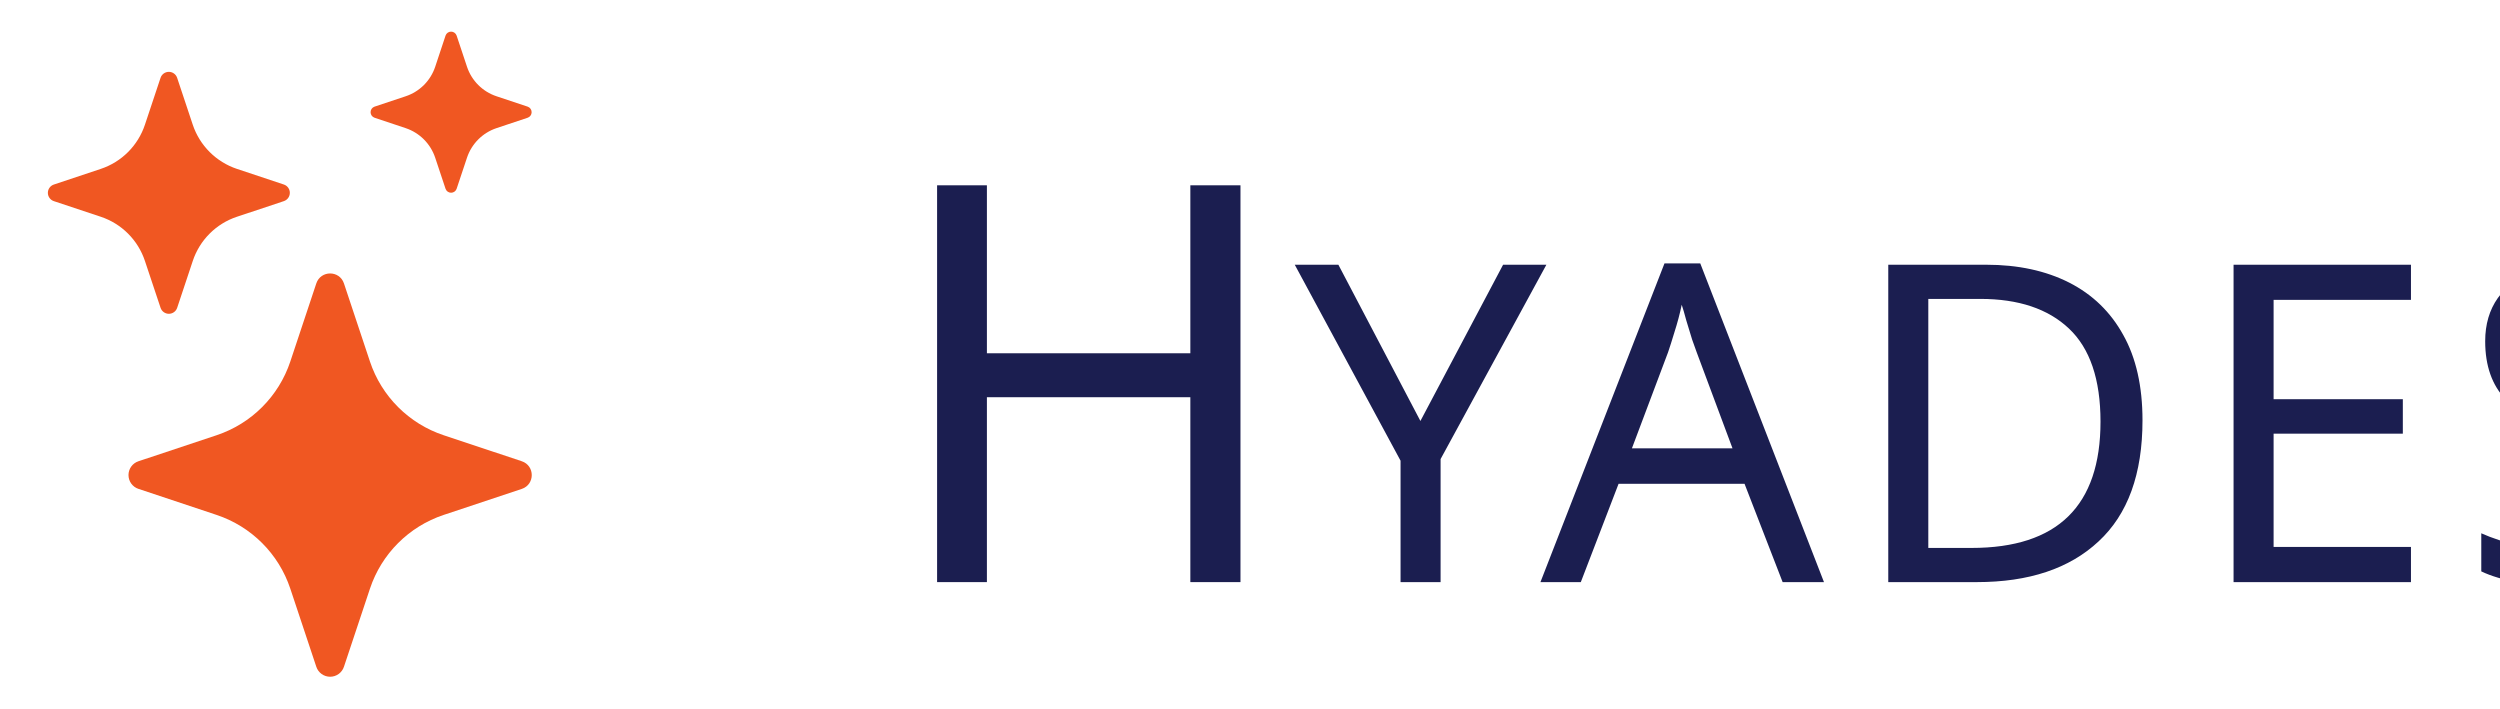
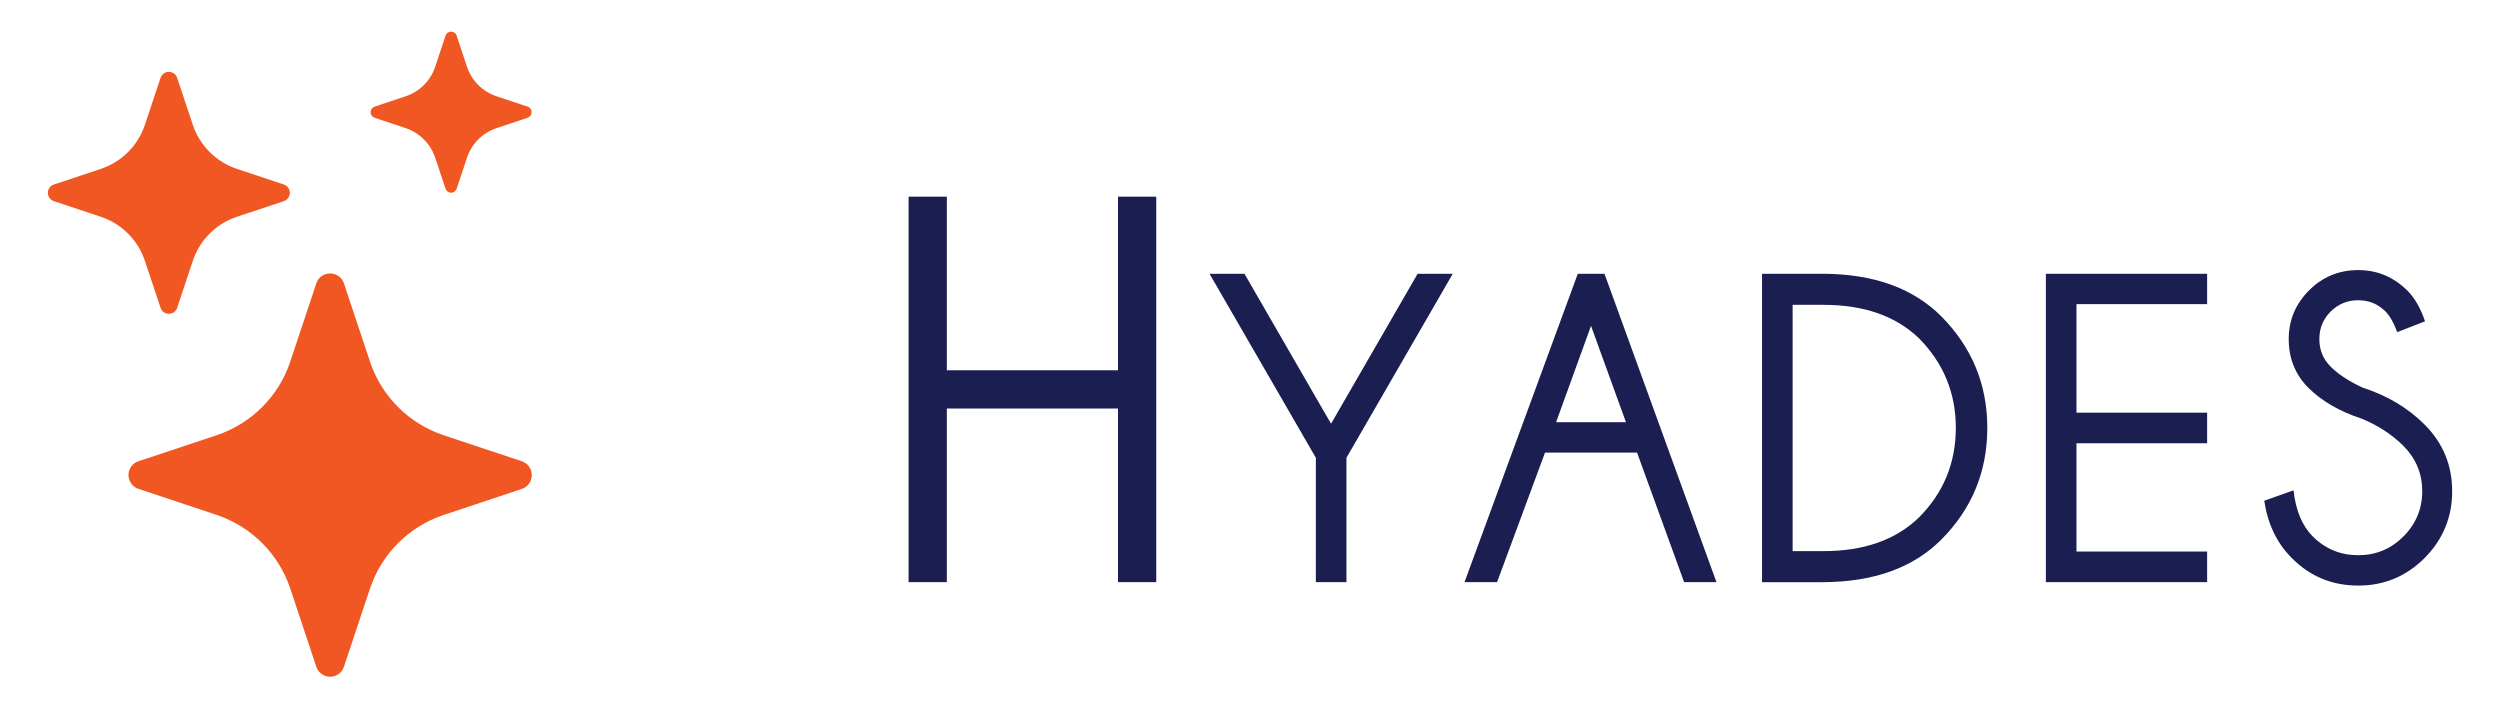
<svg xmlns="http://www.w3.org/2000/svg" width="120" height="34" fill="currentColor" class="bi bi-stars" viewBox="0 0 120 34" version="1.1" id="svg1">
  <defs id="defs1" />
  <path d="m 15.182,13.605 c 0.213,-0.639 1.115,-0.639 1.328,0 l 1.248,3.749 a 5.593,5.593 0 0 0 3.54,3.538 l 3.747,1.248 c 0.639,0.213 0.639,1.115 0,1.328 l -3.749,1.248 a 5.593,5.593 0 0 0 -3.538,3.54 l -1.248,3.747 a 0.699,0.699 0 0 1 -1.328,0 l -1.248,-3.749 a 5.593,5.593 0 0 0 -3.538,-3.538 L 6.648,23.467 a 0.699,0.699 0 0 1 0,-1.328 l 3.749,-1.248 a 5.593,5.593 0 0 0 3.538,-3.538 z M 7.706,3.736 a 0.42,0.42 0 0 1 0.797,0 l 0.749,2.249 C 9.587,6.988 10.373,7.773 11.376,8.108 l 2.249,0.749 a 0.42,0.42 0 0 1 0,0.797 l -2.249,0.749 a 3.348,3.348 0 0 0 -2.123,2.123 l -0.749,2.249 a 0.42,0.42 0 0 1 -0.797,0 L 6.957,12.527 A 3.348,3.348 0 0 0 4.834,10.403 L 2.585,9.655 a 0.42,0.42 0 0 1 0,-0.797 L 4.834,8.108 A 3.348,3.348 0 0 0 6.957,5.985 Z M 21.387,1.706 a 0.281,0.281 0 0 1 0.53,0 l 0.499,1.498 c 0.223,0.67 0.747,1.194 1.417,1.417 l 1.498,0.499 a 0.281,0.281 0 0 1 0,0.53 L 23.833,6.15 A 2.245,2.245 0 0 0 22.417,7.566 L 21.917,9.064 a 0.281,0.281 0 0 1 -0.53,0 L 20.888,7.566 A 2.245,2.245 0 0 0 19.471,6.15 L 17.975,5.65 a 0.281,0.281 0 0 1 0,-0.53 L 19.473,4.621 C 20.143,4.398 20.667,3.874 20.89,3.204 Z" id="path1" style="display:inline;fill:#f05722;fill-opacity:1;stroke-width:1.935" />
-   <text xml:space="preserve" style="font-style:normal;font-variant:normal;font-weight:500;font-stretch:normal;font-size:26.667px;line-height:0px;font-family:'Champagne &amp; Limousines';-inkscape-font-specification:'Champagne &amp; Limousines Medium';letter-spacing:1px;fill:#1b1e50;fill-opacity:1;stroke-width:1.548" x="42.388" y="27.942" id="text1">
-     <tspan id="tspan1" x="42.388" y="27.942" style="font-style:normal;font-variant:normal;font-weight:500;font-stretch:normal;font-size:26.667px;font-family:'Champagne &amp; Limousines';-inkscape-font-specification:'Champagne &amp; Limousines Medium';font-variant-ligatures:normal;font-variant-caps:normal;font-variant-numeric:normal;font-variant-east-asian:normal;letter-spacing:1px;stroke-width:1.548">H<tspan style="font-size:21.333px" id="tspan2">YADES</tspan>
-     </tspan>
-   </text>
+   <path d="m 45.448,19.609 v 8.333 h -1.836 V 9.44 h 1.836 V 17.773 H 53.664 V 9.44 h 1.836 V 27.942 h -1.836 v -8.333 z" id="path2" style="font-weight:500;font-size:26.667px;line-height:0px;font-family:'Champagne &amp; Limousines';-inkscape-font-specification:'Champagne &amp; Limousines Medium';letter-spacing:1px;fill:#1b1e50;stroke-width:1.548" />
+   <path style="font-weight:500;font-size:21.333px;line-height:0px;font-family:'Champagne &amp; Limousines';-inkscape-font-specification:'Champagne &amp; Limousines Medium';letter-spacing:1px;fill:#1b1e50;stroke-width:1.548" d="m 63.161,21.974 -5.104,-8.833 h 1.677 l 4.156,7.198 4.156,-7.198 h 1.687 l -5.104,8.833 v 5.969 h -1.469 z m 14.885,-1.708 -1.677,-4.625 -1.677,4.625 z m -1.031,-7.125 5.375,14.802 h -1.552 l -2.26,-6.219 h -4.417 l -2.302,6.219 h -1.562 l 5.437,-14.802 z m 10.521,0 q 3.625,0.021 5.646,2.042 2.208,2.229 2.208,5.354 0,3.146 -2.208,5.365 -2.021,2.021 -5.646,2.042 h -2.958 v -14.802 z m -1.49,1.49 v 11.823 h 1.479 q 2.906,0 4.573,-1.604 1.781,-1.781 1.781,-4.312 0,-2.521 -1.781,-4.312 -1.667,-1.594 -4.573,-1.594 z m 19.896,-1.49 v 1.458 h -6.271 v 5.208 h 6.271 v 1.469 h -6.271 v 5.198 h 6.271 v 1.469 h -7.74 v -14.802 z m 7.396,6.948 q -1.573,-0.521 -2.531,-1.469 -0.948,-0.948 -0.948,-2.344 0,-1.354 0.969,-2.333 0.979,-0.979 2.365,-0.979 1.365,0 2.354,0.979 0.531,0.521 0.854,1.479 l -1.333,0.521 q -0.25,-0.677 -0.562,-0.99 -0.542,-0.542 -1.312,-0.542 -0.771,0 -1.323,0.542 -0.542,0.542 -0.542,1.323 0,0.781 0.542,1.323 0.552,0.552 1.542,1.01 1.76,0.562 2.979,1.781 1.312,1.323 1.312,3.187 0,1.875 -1.323,3.208 -1.323,1.323 -3.187,1.323 -1.885,0 -3.198,-1.333 -1.062,-1.062 -1.312,-2.74 l 1.406,-0.5 q 0.156,1.448 0.927,2.219 0.906,0.896 2.177,0.896 1.271,0 2.167,-0.896 0.906,-0.906 0.906,-2.177 0,-1.26 -0.896,-2.167 -0.833,-0.833 -2.031,-1.323 z" id="path3" />
</svg>
